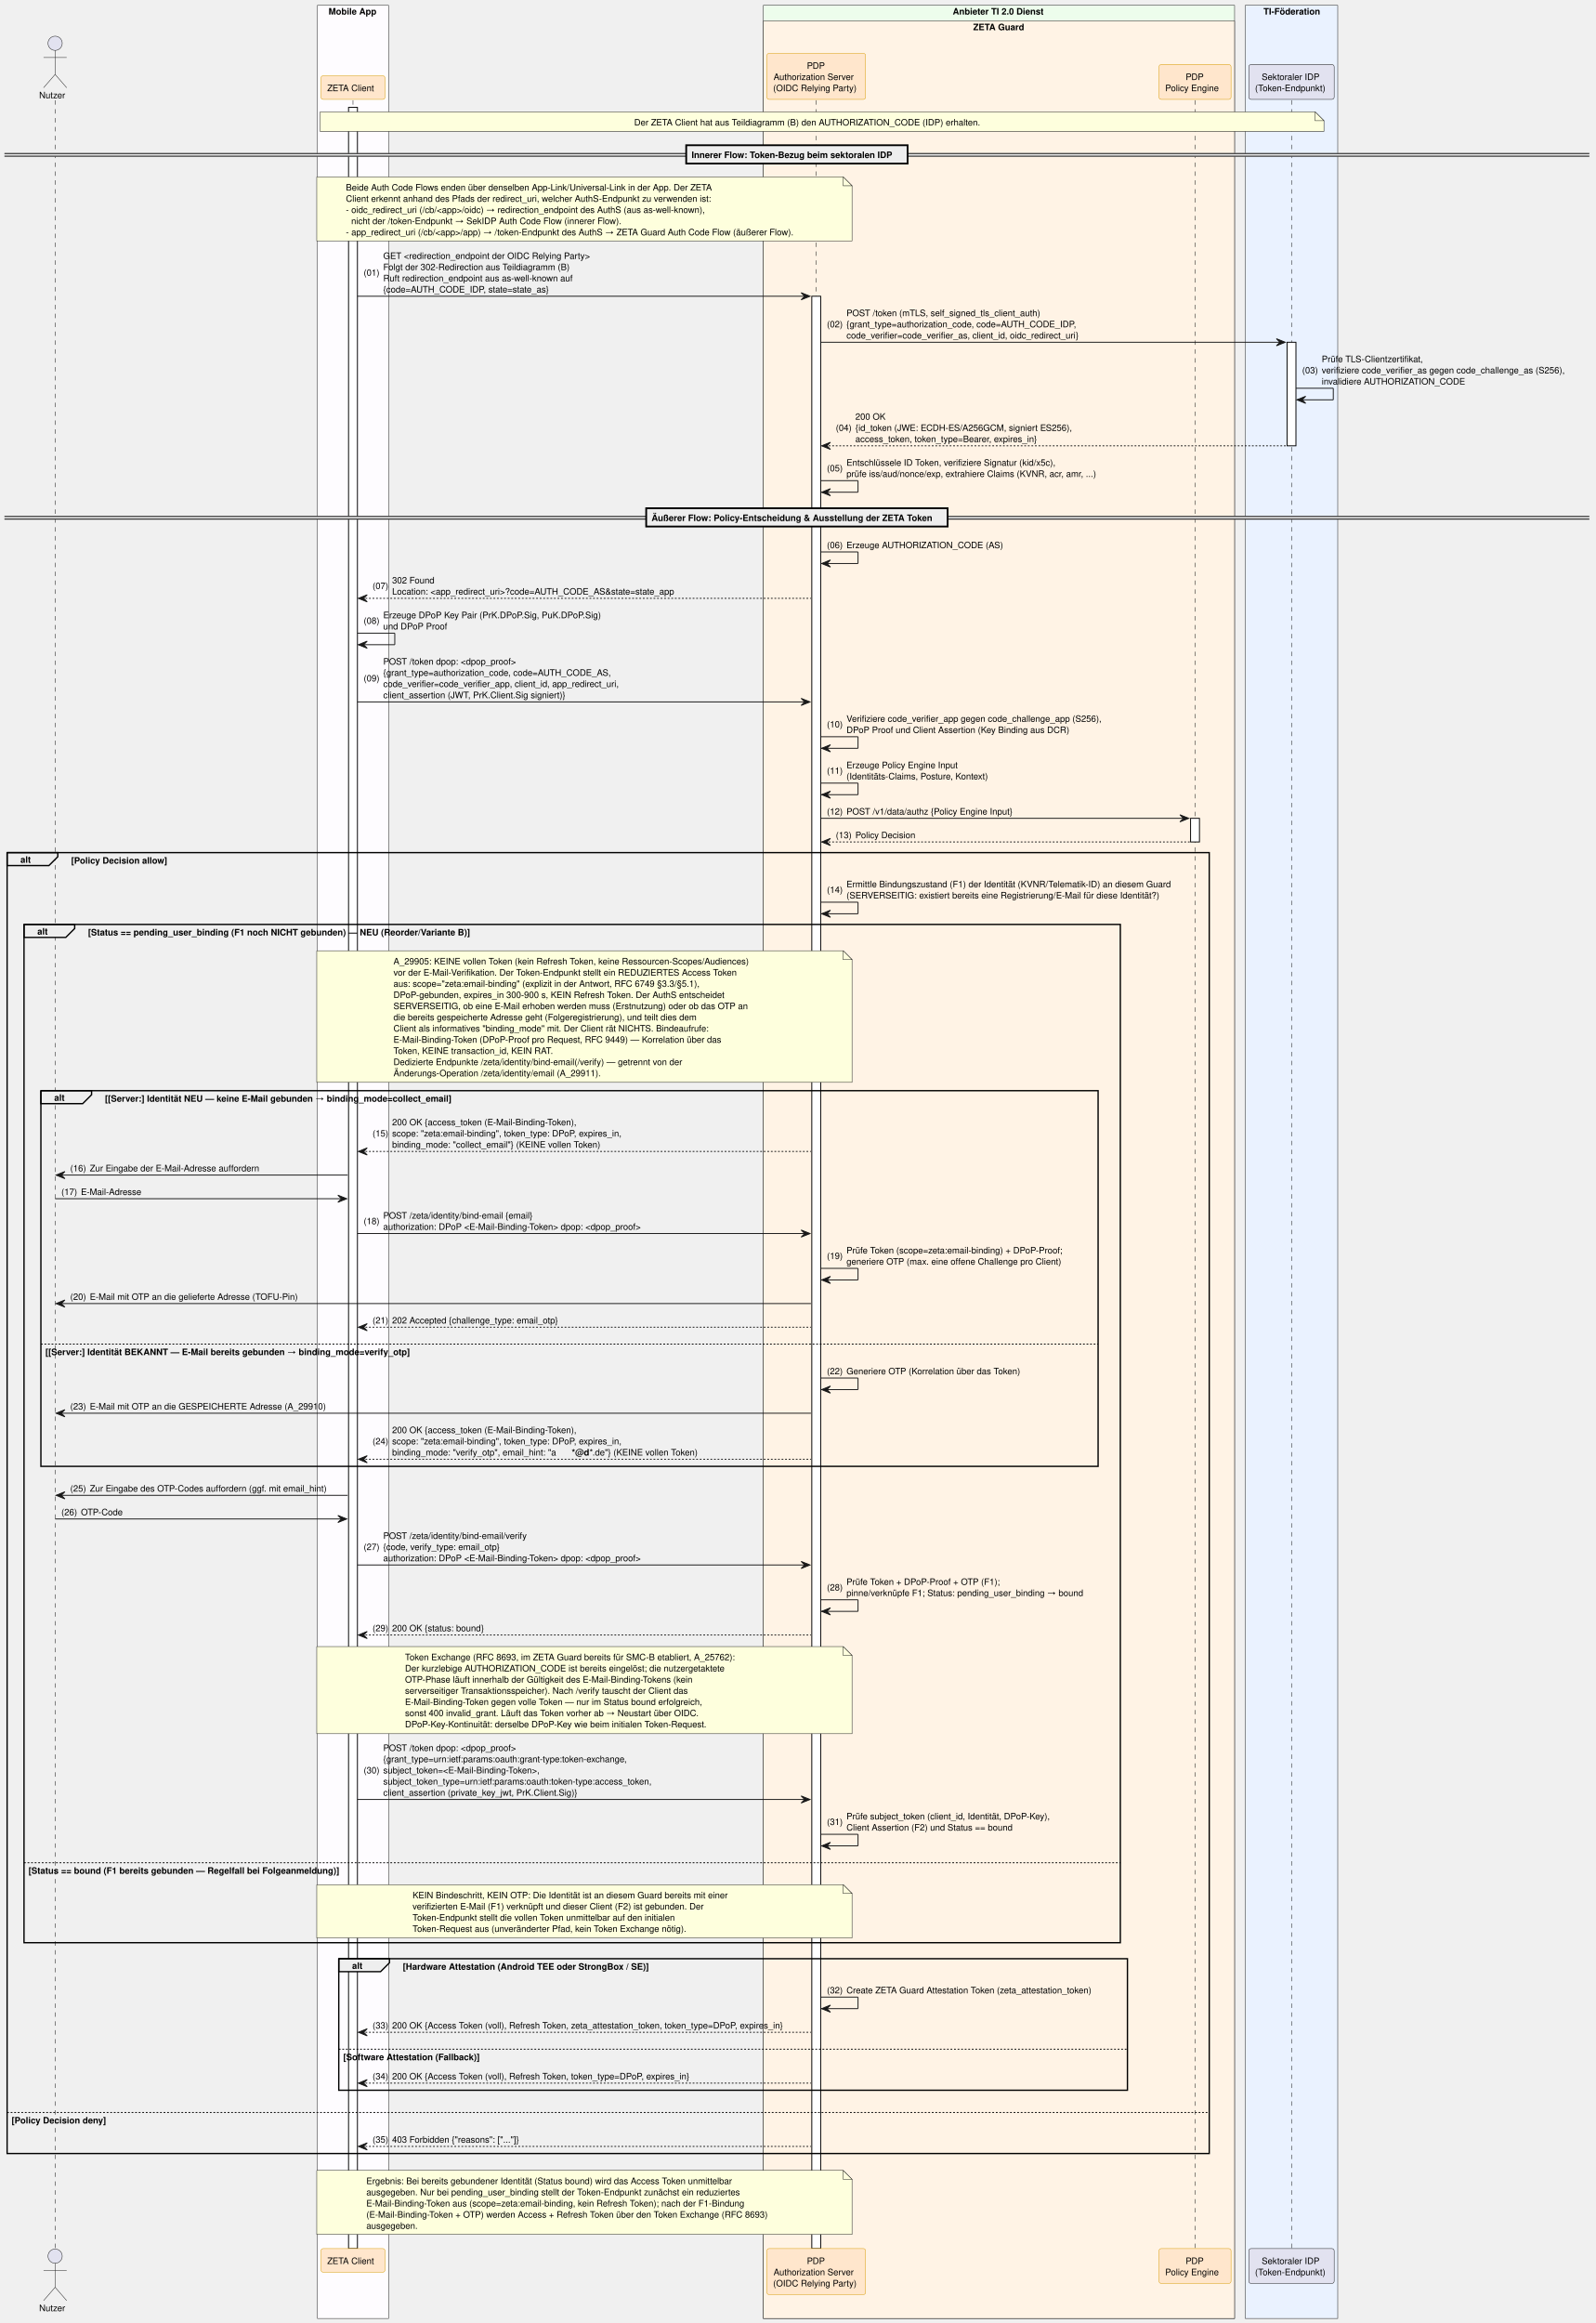
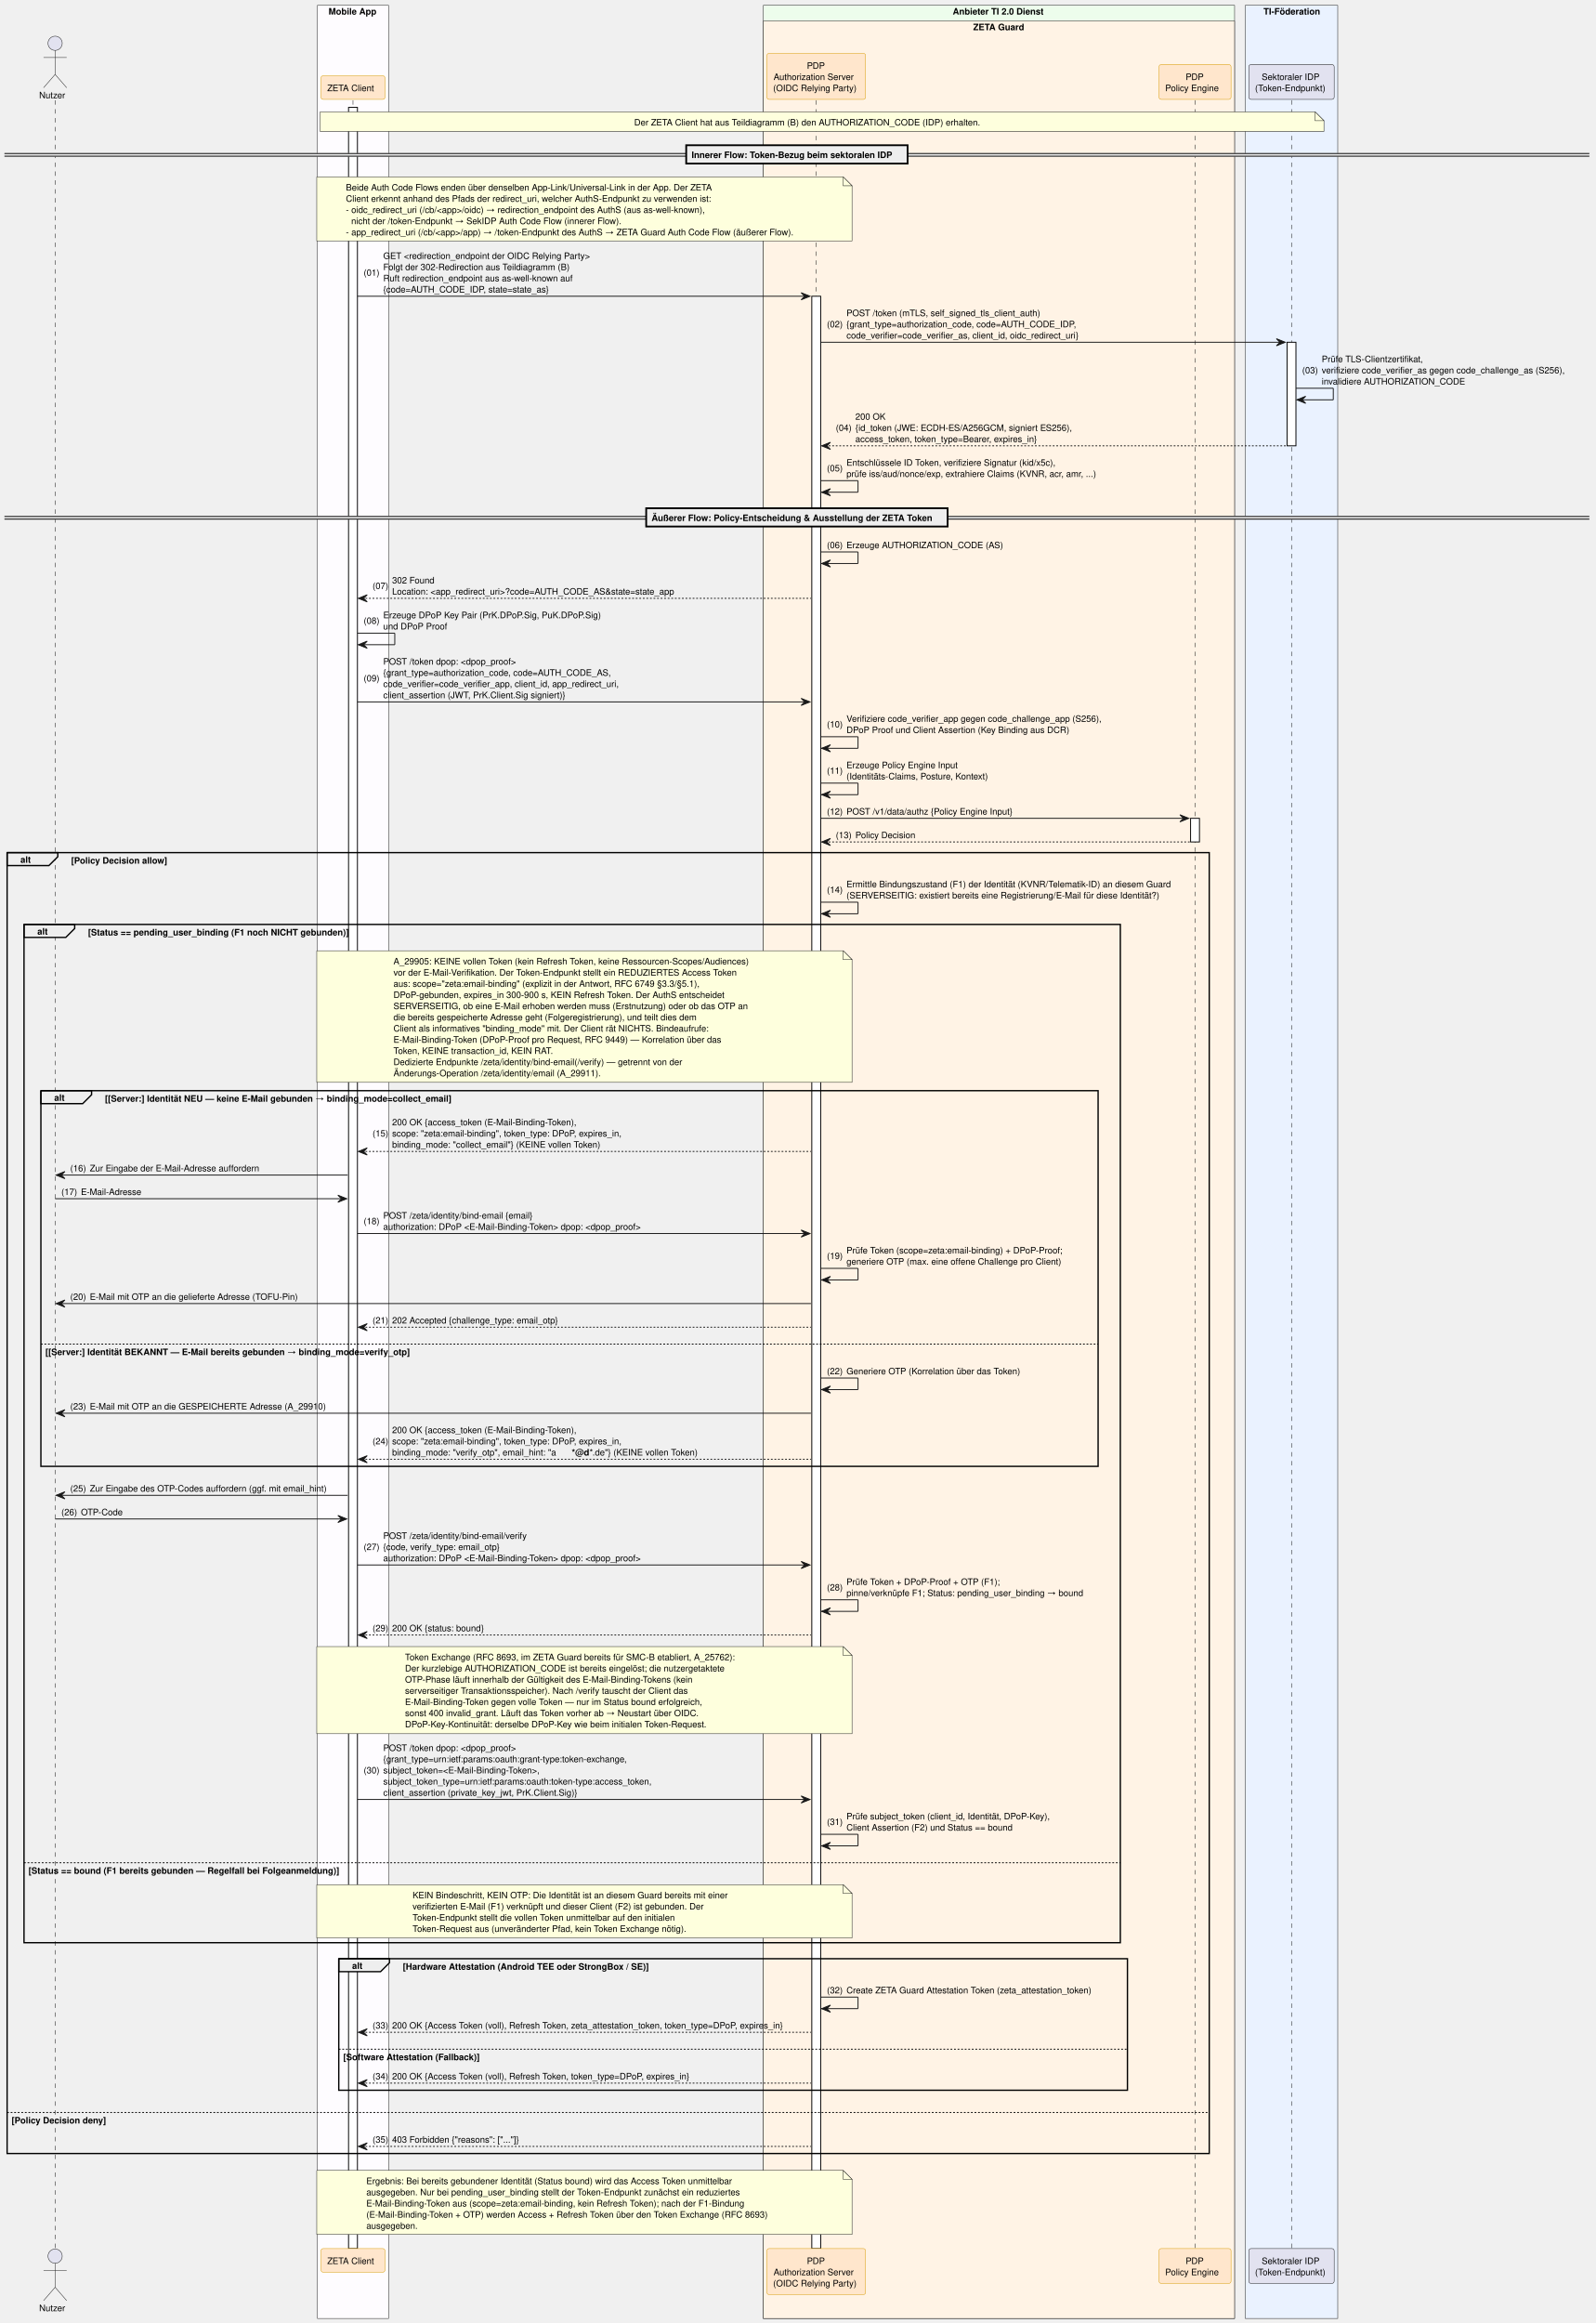
<svg xmlns="http://www.w3.org/2000/svg" contentStyleType="text/css" height="2612px" preserveAspectRatio="none" style="width:1794px;height:2612px;background:#FFFFFF;" version="1.1" viewBox="0 0 1794 2612" width="1794px" zoomAndPan="magnify">
  <defs />
  <g>
    <rect fill="#FEFCFF" height="2600.906" style="stroke:#181818;stroke-width:0.5;" width="80" x="357" y="6" />
    <text fill="#000000" font-family="Helvetica" font-size="10" font-weight="bold" x="369.5" y="16.381">Mobile App</text>
    <rect fill="#EDFDEC" height="2600.906" style="stroke:#181818;stroke-width:0.5;" width="530" x="858.5" y="6" />
    <text fill="#000000" font-family="Helvetica" font-size="10" font-weight="bold" x="1071.5" y="16.381">Anbieter TI 2.0 Dienst</text>
    <rect fill="#FFF3E5" height="2583.328" style="stroke:#181818;stroke-width:0.5;" width="530" x="858.5" y="23.578" />
    <text fill="#000000" font-family="Helvetica" font-size="10" font-weight="bold" x="1094.5" y="33.959">ZETA Guard</text>
    <rect fill="#EAF2FF" height="2600.906" style="stroke:#181818;stroke-width:0.5;" width="104" x="1400.5" y="6" />
    <text fill="#000000" font-family="Helvetica" font-size="10" font-weight="bold" x="1421" y="16.381">TI-Föderation</text>
    <line style="stroke:#000000;stroke-width:0.5;stroke-dasharray:5.0,5.0;" x1="62" x2="62" y1="112.734" y2="2528.328" />
    <line style="stroke:#000000;stroke-width:0.5;stroke-dasharray:5.0,5.0;" x1="397" x2="397" y1="112.734" y2="2528.328" />
    <rect fill="#FFFFFF" height="2407.594" style="stroke:#000000;stroke-width:1.0;" width="10" x="392" y="120.734" />
    <line style="stroke:#000000;stroke-width:0.5;stroke-dasharray:5.0,5.0;" x1="918" x2="918" y1="112.734" y2="2528.328" />
    <rect fill="#FFFFFF" height="2195.234" style="stroke:#000000;stroke-width:1.0;" width="10" x="913" y="333.094" />
    <line style="stroke:#000000;stroke-width:0.5;stroke-dasharray:5.0,5.0;" x1="1344" x2="1344" y1="112.734" y2="2528.328" />
    <rect fill="#FFFFFF" height="26.578" style="stroke:#000000;stroke-width:1.0;" width="10" x="1339" y="920.125" />
    <line style="stroke:#000000;stroke-width:0.5;stroke-dasharray:5.0,5.0;" x1="1452.5" x2="1452.5" y1="112.734" y2="2528.328" />
    <rect fill="#FFFFFF" height="116.469" style="stroke:#000000;stroke-width:1.0;" width="10" x="1447.5" y="384.828" />
    <text fill="#000000" font-family="Helvetica" font-size="10" x="44" y="110.537">Nutzer</text>
    <ellipse cx="62" cy="48.656" fill="#E2E2F0" rx="8" ry="8" style="stroke:#181818;stroke-width:0.5;" />
    <path d="M62,56.656 L62,83.656 M49,64.656 L75,64.656 M62,83.656 L49,98.656 M62,83.656 L75,98.656 " fill="none" style="stroke:#181818;stroke-width:0.5;" />
    <rect fill="#FFE6CC" height="26.578" rx="2.5" ry="2.5" style="stroke:#D79B00;stroke-width:0.5;" width="72" x="361" y="85.156" />
    <text fill="#000000" font-family="Helvetica" font-size="10" x="368" y="102.537">ZETA Client</text>
    <rect fill="#FFE6CC" height="51.734" rx="2.5" ry="2.5" style="stroke:#D79B00;stroke-width:0.5;" width="111" x="862.5" y="60" />
    <text fill="#000000" font-family="Helvetica" font-size="10" x="907.5" y="77.381">PDP</text>
    <text fill="#000000" font-family="Helvetica" font-size="10" x="870" y="89.959">Authorization Server</text>
    <text fill="#000000" font-family="Helvetica" font-size="10" x="869.5" y="102.537">(OIDC Relying Party)</text>
    <rect fill="#FFE6CC" height="39.156" rx="2.5" ry="2.5" style="stroke:#D79B00;stroke-width:0.5;" width="81" x="1303.5" y="72.578" />
    <text fill="#000000" font-family="Helvetica" font-size="10" x="1333.5" y="89.959">PDP</text>
    <text fill="#000000" font-family="Helvetica" font-size="10" x="1310.5" y="102.537">Policy Engine</text>
    <rect fill="#E2E2F0" height="39.156" rx="2.5" ry="2.5" style="stroke:#181818;stroke-width:0.5;" width="96" x="1404.5" y="72.578" />
    <text fill="#000000" font-family="Helvetica" font-size="10" x="1419" y="89.959">Sektoraler IDP</text>
    <text fill="#000000" font-family="Helvetica" font-size="10" x="1411.5" y="102.537">(Token-Endpunkt)</text>
    <text fill="#000000" font-family="Helvetica" font-size="10" x="44" y="2598.709">Nutzer</text>
    <ellipse cx="62" cy="2536.828" fill="#E2E2F0" rx="8" ry="8" style="stroke:#181818;stroke-width:0.5;" />
    <path d="M62,2544.828 L62,2571.828 M49,2552.828 L75,2552.828 M62,2571.828 L49,2586.828 M62,2571.828 L75,2586.828 " fill="none" style="stroke:#181818;stroke-width:0.5;" />
    <rect fill="#FFE6CC" height="26.578" rx="2.5" ry="2.5" style="stroke:#D79B00;stroke-width:0.5;" width="72" x="361" y="2528.328" />
    <text fill="#000000" font-family="Helvetica" font-size="10" x="368" y="2545.709">ZETA Client</text>
    <rect fill="#FFE6CC" height="51.734" rx="2.5" ry="2.5" style="stroke:#D79B00;stroke-width:0.5;" width="111" x="862.5" y="2528.328" />
    <text fill="#000000" font-family="Helvetica" font-size="10" x="907.5" y="2545.709">PDP</text>
    <text fill="#000000" font-family="Helvetica" font-size="10" x="870" y="2558.287">Authorization Server</text>
    <text fill="#000000" font-family="Helvetica" font-size="10" x="869.5" y="2570.865">(OIDC Relying Party)</text>
    <rect fill="#FFE6CC" height="39.156" rx="2.5" ry="2.5" style="stroke:#D79B00;stroke-width:0.5;" width="81" x="1303.5" y="2528.328" />
    <text fill="#000000" font-family="Helvetica" font-size="10" x="1333.5" y="2545.709">PDP</text>
    <text fill="#000000" font-family="Helvetica" font-size="10" x="1310.5" y="2558.287">Policy Engine</text>
    <rect fill="#E2E2F0" height="39.156" rx="2.5" ry="2.5" style="stroke:#181818;stroke-width:0.5;" width="96" x="1404.5" y="2528.328" />
    <text fill="#000000" font-family="Helvetica" font-size="10" x="1419" y="2545.709">Sektoraler IDP</text>
    <text fill="#000000" font-family="Helvetica" font-size="10" x="1411.5" y="2558.287">(Token-Endpunkt)</text>
    <path d="M360,125.734 L360,147.734 L1489,147.734 L1489,135.734 L1479,125.734 L360,125.734 " fill="#FEFFDD" style="stroke:#181818;stroke-width:0.5;" />
    <path d="M1479,125.734 L1479,135.734 L1489,135.734 L1479,125.734 " fill="#FEFFDD" style="stroke:#181818;stroke-width:0.5;" />
    <text fill="#000000" font-family="Helvetica" font-size="10" x="713.25" y="141.115">Der ZETA Client hat aus Teildiagramm (B) den AUTHORIZATION_CODE (IDP) erhalten.</text>
    <rect fill="#EEEEEE" height="3" style="stroke:#EEEEEE;stroke-width:1.0;" width="1782.5" x="5" y="172.602" />
    <line style="stroke:#000000;stroke-width:1.0;" x1="5" x2="1787.5" y1="172.602" y2="172.602" />
    <line style="stroke:#000000;stroke-width:1.0;" x1="5" x2="1787.5" y1="175.602" y2="175.602" />
    <rect fill="#EEEEEE" height="20.578" style="stroke:#000000;stroke-width:2.0;" width="249" x="771.75" y="163.312" />
    <text fill="#000000" font-family="Helvetica" font-size="10" font-weight="bold" x="777.75" y="177.693">Innerer Flow: Token-Bezug beim sektoralen IDP</text>
    <path d="M356.25,198.891 L356.25,270.891 L958.25,270.891 L958.25,208.891 L948.25,198.891 L356.25,198.891 " fill="#FEFFDD" style="stroke:#181818;stroke-width:0.5;" />
    <path d="M948.25,198.891 L948.25,208.891 L958.25,208.891 L948.25,198.891 " fill="#FEFFDD" style="stroke:#181818;stroke-width:0.5;" />
    <text fill="#000000" font-family="Helvetica" font-size="10" x="389" y="214.272">Beide Auth Code Flows enden über denselben App-Link/Universal-Link in der App. Der ZETA</text>
    <text fill="#000000" font-family="Helvetica" font-size="10" x="389" y="226.85">Client erkennt anhand des Pfads der redirect_uri, welcher AuthS-Endpunkt zu verwenden ist:</text>
    <text fill="#000000" font-family="Helvetica" font-size="10" x="389" y="239.428">- oidc_redirect_uri (/cb/&lt;app&gt;/oidc) → redirection_endpoint des AuthS (aus as-well-known),</text>
    <text fill="#000000" font-family="Helvetica" font-size="10" x="395" y="252.006">nicht der /token-Endpunkt → SekIDP Auth Code Flow (innerer Flow).</text>
    <text fill="#000000" font-family="Helvetica" font-size="10" x="389" y="264.584">- app_redirect_uri (/cb/&lt;app&gt;/app) → /token-Endpunkt des AuthS → ZETA Guard Auth Code Flow (äußerer Flow).</text>
    <polygon fill="#181818" points="901,329.094,911,333.094,901,337.094,905,333.094" style="stroke:#181818;stroke-width:1.0;" />
    <line style="stroke:#181818;stroke-width:1.0;" x1="402" x2="907" y1="333.094" y2="333.094" />
    <text fill="#000000" font-family="Helvetica" font-size="10" x="409" y="310.029">(01)</text>
    <text fill="#000000" font-family="Helvetica" font-size="10" x="431" y="291.162">GET &lt;redirection_endpoint der OIDC Relying Party&gt;</text>
    <text fill="#000000" font-family="Helvetica" font-size="10" x="431" y="303.74">Folgt der 302-Redirection aus Teildiagramm (B)</text>
    <text fill="#000000" font-family="Helvetica" font-size="10" x="431" y="316.318">Ruft redirection_endpoint aus as-well-known auf</text>
    <text fill="#000000" font-family="Helvetica" font-size="10" x="431" y="328.897">{code=AUTH_CODE_IDP, state=state_as}</text>
    <polygon fill="#181818" points="1435.5,380.828,1445.5,384.828,1435.5,388.828,1439.5,384.828" style="stroke:#181818;stroke-width:1.0;" />
    <line style="stroke:#181818;stroke-width:1.0;" x1="923" x2="1441.5" y1="384.828" y2="384.828" />
    <text fill="#000000" font-family="Helvetica" font-size="10" x="930" y="368.053">(02)</text>
    <text fill="#000000" font-family="Helvetica" font-size="10" x="952" y="355.475">POST /token (mTLS, self_signed_tls_client_auth)</text>
    <text fill="#000000" font-family="Helvetica" font-size="10" x="952" y="368.053">{grant_type=authorization_code, code=AUTH_CODE_IDP,</text>
    <text fill="#000000" font-family="Helvetica" font-size="10" x="952" y="380.631">code_verifier=code_verifier_as, client_id, oidc_redirect_uri}</text>
    <line style="stroke:#181818;stroke-width:1.0;" x1="1457.5" x2="1499.5" y1="436.562" y2="436.562" />
    <line style="stroke:#181818;stroke-width:1.0;" x1="1499.5" x2="1499.5" y1="436.562" y2="449.562" />
    <line style="stroke:#181818;stroke-width:1.0;" x1="1458.5" x2="1499.5" y1="449.562" y2="449.562" />
    <polygon fill="#181818" points="1468.5,445.562,1458.5,449.562,1468.5,453.562,1464.5,449.562" style="stroke:#181818;stroke-width:1.0;" />
    <text fill="#000000" font-family="Helvetica" font-size="10" x="1464.5" y="419.787">(03)</text>
    <text fill="#000000" font-family="Helvetica" font-size="10" x="1486.5" y="407.209">Prüfe TLS-Clientzertifikat,</text>
    <text fill="#000000" font-family="Helvetica" font-size="10" x="1486.5" y="419.787">verifiziere code_verifier_as gegen code_challenge_as (S256),</text>
    <text fill="#000000" font-family="Helvetica" font-size="10" x="1486.5" y="432.365">invalidiere AUTHORIZATION_CODE</text>
    <polygon fill="#181818" points="934,497.297,924,501.297,934,505.297,930,501.297" style="stroke:#181818;stroke-width:1.0;" />
    <line style="stroke:#181818;stroke-width:1.0;stroke-dasharray:2.0,2.0;" x1="928" x2="1446.5" y1="501.297" y2="501.297" />
    <text fill="#000000" font-family="Helvetica" font-size="10" x="940" y="484.522">(04)</text>
    <text fill="#000000" font-family="Helvetica" font-size="10" x="962" y="471.943">200 OK</text>
    <text fill="#000000" font-family="Helvetica" font-size="10" x="962" y="484.522">{id_token (JWE: ECDH-ES/A256GCM, signiert ES256),</text>
    <text fill="#000000" font-family="Helvetica" font-size="10" x="962" y="497.1">access_token, token_type=Bearer, expires_in}</text>
    <line style="stroke:#181818;stroke-width:1.0;" x1="923" x2="965" y1="540.453" y2="540.453" />
    <line style="stroke:#181818;stroke-width:1.0;" x1="965" x2="965" y1="540.453" y2="553.453" />
    <line style="stroke:#181818;stroke-width:1.0;" x1="924" x2="965" y1="553.453" y2="553.453" />
    <polygon fill="#181818" points="934,549.453,924,553.453,934,557.453,930,553.453" style="stroke:#181818;stroke-width:1.0;" />
    <text fill="#000000" font-family="Helvetica" font-size="10" x="930" y="529.967">(05)</text>
    <text fill="#000000" font-family="Helvetica" font-size="10" x="952" y="523.678">Entschlüssele ID Token, verifiziere Signatur (kid/x5c),</text>
    <text fill="#000000" font-family="Helvetica" font-size="10" x="952" y="536.256">prüfe iss/aud/nonce/exp, extrahiere Claims (KVNR, acr, amr, ...)</text>
    <rect fill="#EEEEEE" height="3" style="stroke:#EEEEEE;stroke-width:1.0;" width="1782.5" x="5" y="580.742" />
    <line style="stroke:#000000;stroke-width:1.0;" x1="5" x2="1787.5" y1="580.742" y2="580.742" />
    <line style="stroke:#000000;stroke-width:1.0;" x1="5" x2="1787.5" y1="583.742" y2="583.742" />
    <rect fill="#EEEEEE" height="20.578" style="stroke:#000000;stroke-width:2.0;" width="339" x="726.75" y="571.453" />
    <text fill="#000000" font-family="Helvetica" font-size="10" font-weight="bold" x="732.75" y="585.834">Äußerer Flow: Policy-Entscheidung &amp; Ausstellung der ZETA Token</text>
    <line style="stroke:#181818;stroke-width:1.0;" x1="923" x2="965" y1="620.609" y2="620.609" />
    <line style="stroke:#181818;stroke-width:1.0;" x1="965" x2="965" y1="620.609" y2="633.609" />
    <line style="stroke:#181818;stroke-width:1.0;" x1="924" x2="965" y1="633.609" y2="633.609" />
    <polygon fill="#181818" points="934,629.609,924,633.609,934,637.609,930,633.609" style="stroke:#181818;stroke-width:1.0;" />
    <text fill="#000000" font-family="Helvetica" font-size="10" x="930" y="616.412">(06)</text>
    <text fill="#000000" font-family="Helvetica" font-size="10" x="952" y="616.412">Erzeuge AUTHORIZATION_CODE (AS)</text>
    <polygon fill="#181818" points="413,668.766,403,672.766,413,676.766,409,672.766" style="stroke:#181818;stroke-width:1.0;" />
    <line style="stroke:#181818;stroke-width:1.0;stroke-dasharray:2.0,2.0;" x1="407" x2="912" y1="672.766" y2="672.766" />
    <text fill="#000000" font-family="Helvetica" font-size="10" x="419" y="662.279">(07)</text>
    <text fill="#000000" font-family="Helvetica" font-size="10" x="441" y="655.99">302 Found</text>
    <text fill="#000000" font-family="Helvetica" font-size="10" x="441" y="668.568">Location: &lt;app_redirect_uri&gt;?code=AUTH_CODE_AS&amp;state=state_app</text>
    <line style="stroke:#181818;stroke-width:1.0;" x1="402" x2="444" y1="711.922" y2="711.922" />
    <line style="stroke:#181818;stroke-width:1.0;" x1="444" x2="444" y1="711.922" y2="724.922" />
    <line style="stroke:#181818;stroke-width:1.0;" x1="403" x2="444" y1="724.922" y2="724.922" />
    <polygon fill="#181818" points="413,720.922,403,724.922,413,728.922,409,724.922" style="stroke:#181818;stroke-width:1.0;" />
    <text fill="#000000" font-family="Helvetica" font-size="10" x="409" y="701.436">(08)</text>
    <text fill="#000000" font-family="Helvetica" font-size="10" x="431" y="695.146">Erzeuge DPoP Key Pair (PrK.DPoP.Sig, PuK.DPoP.Sig)</text>
    <text fill="#000000" font-family="Helvetica" font-size="10" x="431" y="707.725">und DPoP Proof</text>
    <polygon fill="#181818" points="901,785.234,911,789.234,901,793.234,905,789.234" style="stroke:#181818;stroke-width:1.0;" />
    <line style="stroke:#181818;stroke-width:1.0;" x1="402" x2="907" y1="789.234" y2="789.234" />
    <text fill="#000000" font-family="Helvetica" font-size="10" x="409" y="766.17">(09)</text>
    <text fill="#000000" font-family="Helvetica" font-size="10" x="431" y="747.303">POST /token  dpop: &lt;dpop_proof&gt;</text>
    <text fill="#000000" font-family="Helvetica" font-size="10" x="431" y="759.881">{grant_type=authorization_code, code=AUTH_CODE_AS,</text>
    <text fill="#000000" font-family="Helvetica" font-size="10" x="431" y="772.459">code_verifier=code_verifier_app, client_id, app_redirect_uri,</text>
    <text fill="#000000" font-family="Helvetica" font-size="10" x="431" y="785.037">client_assertion (JWT, PrK.Client.Sig signiert)}</text>
    <line style="stroke:#181818;stroke-width:1.0;" x1="923" x2="965" y1="828.391" y2="828.391" />
    <line style="stroke:#181818;stroke-width:1.0;" x1="965" x2="965" y1="828.391" y2="841.391" />
    <line style="stroke:#181818;stroke-width:1.0;" x1="924" x2="965" y1="841.391" y2="841.391" />
    <polygon fill="#181818" points="934,837.391,924,841.391,934,845.391,930,841.391" style="stroke:#181818;stroke-width:1.0;" />
    <text fill="#000000" font-family="Helvetica" font-size="10" x="930" y="817.904">(10)</text>
    <text fill="#000000" font-family="Helvetica" font-size="10" x="952" y="811.615">Verifiziere code_verifier_app gegen code_challenge_app (S256),</text>
    <text fill="#000000" font-family="Helvetica" font-size="10" x="952" y="824.193">DPoP Proof und Client Assertion (Key Binding aus DCR)</text>
    <line style="stroke:#181818;stroke-width:1.0;" x1="923" x2="965" y1="880.547" y2="880.547" />
    <line style="stroke:#181818;stroke-width:1.0;" x1="965" x2="965" y1="880.547" y2="893.547" />
    <line style="stroke:#181818;stroke-width:1.0;" x1="924" x2="965" y1="893.547" y2="893.547" />
    <polygon fill="#181818" points="934,889.547,924,893.547,934,897.547,930,893.547" style="stroke:#181818;stroke-width:1.0;" />
    <text fill="#000000" font-family="Helvetica" font-size="10" x="930" y="870.061">(11)</text>
    <text fill="#000000" font-family="Helvetica" font-size="10" x="952" y="863.771">Erzeuge Policy Engine Input</text>
    <text fill="#000000" font-family="Helvetica" font-size="10" x="952" y="876.35">(Identitäts-Claims, Posture, Kontext)</text>
    <polygon fill="#181818" points="1327,916.125,1337,920.125,1327,924.125,1331,920.125" style="stroke:#181818;stroke-width:1.0;" />
    <line style="stroke:#181818;stroke-width:1.0;" x1="923" x2="1333" y1="920.125" y2="920.125" />
    <text fill="#000000" font-family="Helvetica" font-size="10" x="930" y="915.928">(12)</text>
    <text fill="#000000" font-family="Helvetica" font-size="10" x="952" y="915.928">POST /v1/data/authz {Policy Engine Input}</text>
    <polygon fill="#181818" points="934,942.703,924,946.703,934,950.703,930,946.703" style="stroke:#181818;stroke-width:1.0;" />
    <line style="stroke:#181818;stroke-width:1.0;stroke-dasharray:2.0,2.0;" x1="928" x2="1338" y1="946.703" y2="946.703" />
    <text fill="#000000" font-family="Helvetica" font-size="10" x="940" y="942.506">(13)</text>
    <text fill="#000000" font-family="Helvetica" font-size="10" x="962" y="942.506">Policy Decision</text>
    <path d="M8,958.703 L65,958.703 L65,963.281 L55,973.281 L8,973.281 L8,958.703 " fill="#EEEEEE" style="stroke:#000000;stroke-width:1.5;" />
    <rect fill="none" height="1462.734" style="stroke:#000000;stroke-width:1.5;" width="1352" x="8" y="958.703" />
    <text fill="#000000" font-family="Helvetica" font-size="10" font-weight="bold" x="23" y="970.084">alt</text>
    <text fill="#000000" font-family="Helvetica" font-size="10" font-weight="bold" x="80" y="971.084">[Policy Decision allow]</text>
    <line style="stroke:#000000;stroke-width:1.0;stroke-dasharray:2.0,2.0;" x1="8" x2="1360" y1="2375.281" y2="2375.281" />
    <text fill="#000000" font-family="Helvetica" font-size="10" font-weight="bold" x="13" y="2387.662">[Policy Decision deny]</text>
    <line style="stroke:#181818;stroke-width:1.0;" x1="923" x2="965" y1="1014.438" y2="1014.438" />
    <line style="stroke:#181818;stroke-width:1.0;" x1="965" x2="965" y1="1014.438" y2="1027.438" />
    <line style="stroke:#181818;stroke-width:1.0;" x1="924" x2="965" y1="1027.438" y2="1027.438" />
    <polygon fill="#181818" points="934,1023.438,924,1027.438,934,1031.438,930,1027.438" style="stroke:#181818;stroke-width:1.0;" />
    <text fill="#000000" font-family="Helvetica" font-size="10" x="930" y="1003.951">(14)</text>
    <text fill="#000000" font-family="Helvetica" font-size="10" x="952" y="997.662">Ermittle Bindungszustand (F1) der Identität (KVNR/Telematik-ID) an diesem Guard</text>
    <text fill="#000000" font-family="Helvetica" font-size="10" x="952" y="1010.24">(SERVERSEITIG: existiert bereits eine Registrierung/E-Mail für diese Identität?)</text>
    <path d="M27,1039.438 L84,1039.438 L84,1044.016 L74,1054.016 L27,1054.016 L27,1039.438 " fill="#EEEEEE" style="stroke:#000000;stroke-width:1.5;" />
    <rect fill="none" height="1144.953" style="stroke:#000000;stroke-width:1.5;" width="1233" x="27" y="1039.438" />
    <text fill="#000000" font-family="Helvetica" font-size="10" font-weight="bold" x="42" y="1050.818">alt</text>
-     <text fill="#000000" font-family="Helvetica" font-size="10" font-weight="bold" x="99" y="1051.818">[Status == pending_user_binding  (F1 noch NICHT gebunden)  — NEU (Reorder/Variante B)]</text>
+     <text fill="#000000" font-family="Helvetica" font-size="10" font-weight="bold" x="99" y="1051.818">[Status == pending_user_binding  (F1 noch NICHT gebunden)]</text>
    <line style="stroke:#000000;stroke-width:1.0;stroke-dasharray:2.0,2.0;" x1="27" x2="1260" y1="2094.5" y2="2094.5" />
    <text fill="#000000" font-family="Helvetica" font-size="10" font-weight="bold" x="32" y="2106.881">[Status == bound  (F1 bereits gebunden — Regelfall bei Folgeanmeldung)]</text>
    <path d="M356.25,1069.016 L356.25,1217.016 L958.25,1217.016 L958.25,1079.016 L948.25,1069.016 L356.25,1069.016 " fill="#FEFFDD" style="stroke:#181818;stroke-width:0.5;" />
    <path d="M948.25,1069.016 L948.25,1079.016 L958.25,1079.016 L948.25,1069.016 " fill="#FEFFDD" style="stroke:#181818;stroke-width:0.5;" />
    <text fill="#000000" font-family="Helvetica" font-size="10" x="442.5" y="1084.397">A_29905: KEINE vollen Token (kein Refresh Token, keine Ressourcen-Scopes/Audiences)</text>
    <text fill="#000000" font-family="Helvetica" font-size="10" x="442.5" y="1096.975">vor der E-Mail-Verifikation. Der Token-Endpunkt stellt ein REDUZIERTES Access Token</text>
    <text fill="#000000" font-family="Helvetica" font-size="10" x="442.5" y="1109.553">aus: scope="zeta:email-binding" (explizit in der Antwort, RFC 6749 §3.3/§5.1),</text>
    <text fill="#000000" font-family="Helvetica" font-size="10" x="442.5" y="1122.131">DPoP-gebunden, expires_in 300-900 s, KEIN Refresh Token. Der AuthS entscheidet</text>
    <text fill="#000000" font-family="Helvetica" font-size="10" x="442.5" y="1134.709">SERVERSEITIG, ob eine E-Mail erhoben werden muss (Erstnutzung) oder ob das OTP an</text>
    <text fill="#000000" font-family="Helvetica" font-size="10" x="442.5" y="1147.287">die bereits gespeicherte Adresse geht (Folgeregistrierung), und teilt dies dem</text>
    <text fill="#000000" font-family="Helvetica" font-size="10" x="442.5" y="1159.865">Client als informatives "binding_mode" mit. Der Client rät NICHTS. Bindeaufrufe:</text>
    <text fill="#000000" font-family="Helvetica" font-size="10" x="442.5" y="1172.443">E-Mail-Binding-Token (DPoP-Proof pro Request, RFC 9449) — Korrelation über das</text>
    <text fill="#000000" font-family="Helvetica" font-size="10" x="442.5" y="1185.022">Token, KEINE transaction_id, KEIN RAT.</text>
    <text fill="#000000" font-family="Helvetica" font-size="10" x="442.5" y="1197.6">Dedizierte Endpunkte /zeta/identity/bind-email(/verify) — getrennt von der</text>
    <text fill="#000000" font-family="Helvetica" font-size="10" x="442.5" y="1210.178">Änderungs-Operation /zeta/identity/email (A_29911).</text>
    <path d="M46,1226.375 L103,1226.375 L103,1230.953 L93,1240.953 L46,1240.953 L46,1226.375 " fill="#EEEEEE" style="stroke:#000000;stroke-width:1.5;" />
    <rect fill="none" height="422.406" style="stroke:#000000;stroke-width:1.5;" width="1189" x="46" y="1226.375" />
    <text fill="#000000" font-family="Helvetica" font-size="10" font-weight="bold" x="61" y="1237.756">alt</text>
    <text fill="#000000" font-family="Helvetica" font-size="10" font-weight="bold" x="118" y="1238.756">[[Server:] Identität NEU — keine E-Mail gebunden  → binding_mode=collect_email]</text>
    <line style="stroke:#000000;stroke-width:1.0;stroke-dasharray:2.0,2.0;" x1="46" x2="1235" y1="1511.312" y2="1511.312" />
    <text fill="#000000" font-family="Helvetica" font-size="10" font-weight="bold" x="51" y="1523.693">[[Server:] Identität BEKANNT — E-Mail bereits gebunden  → binding_mode=verify_otp]</text>
    <polygon fill="#181818" points="413,1290.688,403,1294.688,413,1298.688,409,1294.688" style="stroke:#181818;stroke-width:1.0;" />
    <line style="stroke:#181818;stroke-width:1.0;stroke-dasharray:2.0,2.0;" x1="407" x2="912" y1="1294.688" y2="1294.688" />
    <text fill="#000000" font-family="Helvetica" font-size="10" x="419" y="1277.912">(15)</text>
    <text fill="#000000" font-family="Helvetica" font-size="10" x="441" y="1265.334">200 OK {access_token (E-Mail-Binding-Token),</text>
    <text fill="#000000" font-family="Helvetica" font-size="10" x="441" y="1277.912">scope: "zeta:email-binding", token_type: DPoP, expires_in,</text>
    <text fill="#000000" font-family="Helvetica" font-size="10" x="441" y="1290.49">binding_mode: "collect_email"}   (KEINE vollen Token)</text>
    <polygon fill="#181818" points="73,1317.266,63,1321.266,73,1325.266,69,1321.266" style="stroke:#181818;stroke-width:1.0;" />
    <line style="stroke:#181818;stroke-width:1.0;" x1="67" x2="391" y1="1321.266" y2="1321.266" />
    <text fill="#000000" font-family="Helvetica" font-size="10" x="79" y="1317.068">(16)</text>
    <text fill="#000000" font-family="Helvetica" font-size="10" x="101" y="1317.068">Zur Eingabe der E-Mail-Adresse auffordern</text>
    <polygon fill="#181818" points="380,1343.844,390,1347.844,380,1351.844,384,1347.844" style="stroke:#181818;stroke-width:1.0;" />
    <line style="stroke:#181818;stroke-width:1.0;" x1="62" x2="386" y1="1347.844" y2="1347.844" />
    <text fill="#000000" font-family="Helvetica" font-size="10" x="69" y="1343.647">(17)</text>
    <text fill="#000000" font-family="Helvetica" font-size="10" x="91" y="1343.647">E-Mail-Adresse</text>
    <polygon fill="#181818" points="901,1383,911,1387,901,1391,905,1387" style="stroke:#181818;stroke-width:1.0;" />
    <line style="stroke:#181818;stroke-width:1.0;" x1="402" x2="907" y1="1387" y2="1387" />
    <text fill="#000000" font-family="Helvetica" font-size="10" x="409" y="1376.514">(18)</text>
    <text fill="#000000" font-family="Helvetica" font-size="10" x="431" y="1370.225">POST /zeta/identity/bind-email {email}</text>
    <text fill="#000000" font-family="Helvetica" font-size="10" x="431" y="1382.803">authorization: DPoP &lt;E-Mail-Binding-Token&gt;  dpop: &lt;dpop_proof&gt;</text>
    <line style="stroke:#181818;stroke-width:1.0;" x1="923" x2="965" y1="1426.156" y2="1426.156" />
    <line style="stroke:#181818;stroke-width:1.0;" x1="965" x2="965" y1="1426.156" y2="1439.156" />
    <line style="stroke:#181818;stroke-width:1.0;" x1="924" x2="965" y1="1439.156" y2="1439.156" />
    <polygon fill="#181818" points="934,1435.156,924,1439.156,934,1443.156,930,1439.156" style="stroke:#181818;stroke-width:1.0;" />
    <text fill="#000000" font-family="Helvetica" font-size="10" x="930" y="1415.67">(19)</text>
    <text fill="#000000" font-family="Helvetica" font-size="10" x="952" y="1409.381">Prüfe Token (scope=zeta:email-binding) + DPoP-Proof;</text>
    <text fill="#000000" font-family="Helvetica" font-size="10" x="952" y="1421.959">generiere OTP (max. eine offene Challenge pro Client)</text>
    <polygon fill="#181818" points="73,1461.734,63,1465.734,73,1469.734,69,1465.734" style="stroke:#181818;stroke-width:1.0;" />
    <line style="stroke:#181818;stroke-width:1.0;" x1="67" x2="912" y1="1465.734" y2="1465.734" />
    <text fill="#000000" font-family="Helvetica" font-size="10" x="79" y="1461.537">(20)</text>
    <text fill="#000000" font-family="Helvetica" font-size="10" x="101" y="1461.537">E-Mail mit OTP an die gelieferte Adresse (TOFU-Pin)</text>
    <polygon fill="#181818" points="413,1488.312,403,1492.312,413,1496.312,409,1492.312" style="stroke:#181818;stroke-width:1.0;" />
    <line style="stroke:#181818;stroke-width:1.0;stroke-dasharray:2.0,2.0;" x1="407" x2="912" y1="1492.312" y2="1492.312" />
    <text fill="#000000" font-family="Helvetica" font-size="10" x="419" y="1488.115">(21)</text>
    <text fill="#000000" font-family="Helvetica" font-size="10" x="441" y="1488.115">202 Accepted {challenge_type: email_otp}</text>
    <line style="stroke:#181818;stroke-width:1.0;" x1="923" x2="965" y1="1549.469" y2="1549.469" />
    <line style="stroke:#181818;stroke-width:1.0;" x1="965" x2="965" y1="1549.469" y2="1562.469" />
    <line style="stroke:#181818;stroke-width:1.0;" x1="924" x2="965" y1="1562.469" y2="1562.469" />
    <polygon fill="#181818" points="934,1558.469,924,1562.469,934,1566.469,930,1562.469" style="stroke:#181818;stroke-width:1.0;" />
    <text fill="#000000" font-family="Helvetica" font-size="10" x="930" y="1545.272">(22)</text>
    <text fill="#000000" font-family="Helvetica" font-size="10" x="952" y="1545.272">Generiere OTP (Korrelation über das Token)</text>
    <polygon fill="#181818" points="73,1585.047,63,1589.047,73,1593.047,69,1589.047" style="stroke:#181818;stroke-width:1.0;" />
    <line style="stroke:#181818;stroke-width:1.0;" x1="67" x2="912" y1="1589.047" y2="1589.047" />
    <text fill="#000000" font-family="Helvetica" font-size="10" x="79" y="1584.85">(23)</text>
    <text fill="#000000" font-family="Helvetica" font-size="10" x="101" y="1584.85">E-Mail mit OTP an die GESPEICHERTE Adresse (A_29910)</text>
    <polygon fill="#181818" points="413,1636.781,403,1640.781,413,1644.781,409,1640.781" style="stroke:#181818;stroke-width:1.0;" />
    <line style="stroke:#181818;stroke-width:1.0;stroke-dasharray:2.0,2.0;" x1="407" x2="912" y1="1640.781" y2="1640.781" />
    <text fill="#000000" font-family="Helvetica" font-size="10" x="419" y="1624.006">(24)</text>
    <text fill="#000000" font-family="Helvetica" font-size="10" x="441" y="1611.428">200 OK {access_token (E-Mail-Binding-Token),</text>
    <text fill="#000000" font-family="Helvetica" font-size="10" x="441" y="1624.006">scope: "zeta:email-binding", token_type: DPoP, expires_in,</text>
    <text fill="#000000" font-family="Helvetica" font-size="10" x="441" y="1636.584">binding_mode: "verify_otp", email_hint: "a</text>
    <text fill="#000000" font-family="Helvetica" font-size="10" font-weight="bold" x="643" y="1636.584">*@d</text>
    <text fill="#000000" font-family="Helvetica" font-size="10" x="663" y="1636.584">*.de"}   (KEINE vollen Token)</text>
    <polygon fill="#181818" points="73,1677.359,63,1681.359,73,1685.359,69,1681.359" style="stroke:#181818;stroke-width:1.0;" />
    <line style="stroke:#181818;stroke-width:1.0;" x1="67" x2="391" y1="1681.359" y2="1681.359" />
    <text fill="#000000" font-family="Helvetica" font-size="10" x="79" y="1677.162">(25)</text>
    <text fill="#000000" font-family="Helvetica" font-size="10" x="101" y="1677.162">Zur Eingabe des OTP-Codes auffordern (ggf. mit email_hint)</text>
    <polygon fill="#181818" points="380,1703.938,390,1707.938,380,1711.938,384,1707.938" style="stroke:#181818;stroke-width:1.0;" />
    <line style="stroke:#181818;stroke-width:1.0;" x1="62" x2="386" y1="1707.938" y2="1707.938" />
    <text fill="#000000" font-family="Helvetica" font-size="10" x="69" y="1703.74">(26)</text>
    <text fill="#000000" font-family="Helvetica" font-size="10" x="91" y="1703.74">OTP-Code</text>
    <polygon fill="#181818" points="901,1755.672,911,1759.672,901,1763.672,905,1759.672" style="stroke:#181818;stroke-width:1.0;" />
    <line style="stroke:#181818;stroke-width:1.0;" x1="402" x2="907" y1="1759.672" y2="1759.672" />
    <text fill="#000000" font-family="Helvetica" font-size="10" x="409" y="1742.897">(27)</text>
    <text fill="#000000" font-family="Helvetica" font-size="10" x="431" y="1730.318">POST /zeta/identity/bind-email/verify</text>
    <text fill="#000000" font-family="Helvetica" font-size="10" x="431" y="1742.897">{code, verify_type: email_otp}</text>
    <text fill="#000000" font-family="Helvetica" font-size="10" x="431" y="1755.475">authorization: DPoP &lt;E-Mail-Binding-Token&gt;  dpop: &lt;dpop_proof&gt;</text>
    <line style="stroke:#181818;stroke-width:1.0;" x1="923" x2="965" y1="1798.828" y2="1798.828" />
    <line style="stroke:#181818;stroke-width:1.0;" x1="965" x2="965" y1="1798.828" y2="1811.828" />
    <line style="stroke:#181818;stroke-width:1.0;" x1="924" x2="965" y1="1811.828" y2="1811.828" />
    <polygon fill="#181818" points="934,1807.828,924,1811.828,934,1815.828,930,1811.828" style="stroke:#181818;stroke-width:1.0;" />
    <text fill="#000000" font-family="Helvetica" font-size="10" x="930" y="1788.342">(28)</text>
    <text fill="#000000" font-family="Helvetica" font-size="10" x="952" y="1782.053">Prüfe Token + DPoP-Proof + OTP (F1);</text>
    <text fill="#000000" font-family="Helvetica" font-size="10" x="952" y="1794.631">pinne/verknüpfe F1; Status: pending_user_binding → bound</text>
    <polygon fill="#181818" points="413,1834.406,403,1838.406,413,1842.406,409,1838.406" style="stroke:#181818;stroke-width:1.0;" />
    <line style="stroke:#181818;stroke-width:1.0;stroke-dasharray:2.0,2.0;" x1="407" x2="912" y1="1838.406" y2="1838.406" />
    <text fill="#000000" font-family="Helvetica" font-size="10" x="419" y="1834.209">(29)</text>
    <text fill="#000000" font-family="Helvetica" font-size="10" x="441" y="1834.209">200 OK {status: bound}</text>
    <path d="M356.25,1851.406 L356.25,1949.406 L958.25,1949.406 L958.25,1861.406 L948.25,1851.406 L356.25,1851.406 " fill="#FEFFDD" style="stroke:#181818;stroke-width:0.5;" />
    <path d="M948.25,1851.406 L948.25,1861.406 L958.25,1861.406 L948.25,1851.406 " fill="#FEFFDD" style="stroke:#181818;stroke-width:0.5;" />
    <text fill="#000000" font-family="Helvetica" font-size="10" x="455.5" y="1866.787">Token Exchange (RFC 8693, im ZETA Guard bereits für SMC-B etabliert, A_25762):</text>
    <text fill="#000000" font-family="Helvetica" font-size="10" x="455.5" y="1879.365">Der kurzlebige AUTHORIZATION_CODE ist bereits eingelöst; die nutzergetaktete</text>
    <text fill="#000000" font-family="Helvetica" font-size="10" x="455.5" y="1891.943">OTP-Phase läuft innerhalb der Gültigkeit des E-Mail-Binding-Tokens (kein</text>
    <text fill="#000000" font-family="Helvetica" font-size="10" x="455.5" y="1904.522">serverseitiger Transaktionsspeicher). Nach /verify tauscht der Client das</text>
    <text fill="#000000" font-family="Helvetica" font-size="10" x="455.5" y="1917.1">E-Mail-Binding-Token gegen volle Token — nur im Status bound erfolgreich,</text>
    <text fill="#000000" font-family="Helvetica" font-size="10" x="455.5" y="1929.678">sonst 400 invalid_grant. Läuft das Token vorher ab → Neustart über OIDC.</text>
    <text fill="#000000" font-family="Helvetica" font-size="10" x="455.5" y="1942.256">DPoP-Key-Kontinuität: derselbe DPoP-Key wie beim initialen Token-Request.</text>
    <polygon fill="#181818" points="901,2019.344,911,2023.344,901,2027.344,905,2023.344" style="stroke:#181818;stroke-width:1.0;" />
    <line style="stroke:#181818;stroke-width:1.0;" x1="402" x2="907" y1="2023.344" y2="2023.344" />
    <text fill="#000000" font-family="Helvetica" font-size="10" x="409" y="1993.99">(30)</text>
    <text fill="#000000" font-family="Helvetica" font-size="10" x="431" y="1968.834">POST /token  dpop: &lt;dpop_proof&gt;</text>
    <text fill="#000000" font-family="Helvetica" font-size="10" x="431" y="1981.412">{grant_type=urn:ietf:params:oauth:grant-type:token-exchange,</text>
    <text fill="#000000" font-family="Helvetica" font-size="10" x="431" y="1993.99">subject_token=&lt;E-Mail-Binding-Token&gt;,</text>
    <text fill="#000000" font-family="Helvetica" font-size="10" x="431" y="2006.568">subject_token_type=urn:ietf:params:oauth:token-type:access_token,</text>
    <text fill="#000000" font-family="Helvetica" font-size="10" x="431" y="2019.147">client_assertion (private_key_jwt, PrK.Client.Sig)}</text>
    <line style="stroke:#181818;stroke-width:1.0;" x1="923" x2="965" y1="2062.5" y2="2062.5" />
    <line style="stroke:#181818;stroke-width:1.0;" x1="965" x2="965" y1="2062.5" y2="2075.5" />
    <line style="stroke:#181818;stroke-width:1.0;" x1="924" x2="965" y1="2075.5" y2="2075.5" />
    <polygon fill="#181818" points="934,2071.5,924,2075.5,934,2079.5,930,2075.5" style="stroke:#181818;stroke-width:1.0;" />
    <text fill="#000000" font-family="Helvetica" font-size="10" x="930" y="2052.014">(31)</text>
    <text fill="#000000" font-family="Helvetica" font-size="10" x="952" y="2045.725">Prüfe subject_token (client_id, Identität, DPoP-Key),</text>
    <text fill="#000000" font-family="Helvetica" font-size="10" x="952" y="2058.303">Client Assertion (F2) und Status == bound</text>
    <path d="M356.25,2119.078 L356.25,2179.078 L958.25,2179.078 L958.25,2129.078 L948.25,2119.078 L356.25,2119.078 " fill="#FEFFDD" style="stroke:#181818;stroke-width:0.5;" />
    <path d="M948.25,2119.078 L948.25,2129.078 L958.25,2129.078 L948.25,2119.078 " fill="#FEFFDD" style="stroke:#181818;stroke-width:0.5;" />
    <text fill="#000000" font-family="Helvetica" font-size="10" x="464" y="2134.459">KEIN Bindeschritt, KEIN OTP: Die Identität ist an diesem Guard bereits mit einer</text>
    <text fill="#000000" font-family="Helvetica" font-size="10" x="464" y="2147.037">verifizierten E-Mail (F1) verknüpft und dieser Client (F2) ist gebunden. Der</text>
    <text fill="#000000" font-family="Helvetica" font-size="10" x="464" y="2159.615">Token-Endpunkt stellt die vollen Token unmittelbar auf den initialen</text>
    <text fill="#000000" font-family="Helvetica" font-size="10" x="464" y="2172.193">Token-Request aus (unveränderter Pfad, kein Token Exchange nötig).</text>
    <path d="M381,2202.391 L438,2202.391 L438,2206.969 L428,2216.969 L381,2216.969 L381,2202.391 " fill="#EEEEEE" style="stroke:#000000;stroke-width:1.5;" />
    <rect fill="none" height="147.891" style="stroke:#000000;stroke-width:1.5;" width="887" x="381" y="2202.391" />
    <text fill="#000000" font-family="Helvetica" font-size="10" font-weight="bold" x="396" y="2213.771">alt</text>
    <text fill="#000000" font-family="Helvetica" font-size="10" font-weight="bold" x="453" y="2214.771">[Hardware Attestation  (Android TEE oder StrongBox / SE)]</text>
    <line style="stroke:#000000;stroke-width:1.0;stroke-dasharray:2.0,2.0;" x1="381" x2="1268" y1="2304.125" y2="2304.125" />
    <text fill="#000000" font-family="Helvetica" font-size="10" font-weight="bold" x="386" y="2316.506">[Software Attestation (Fallback)]</text>
    <line style="stroke:#181818;stroke-width:1.0;" x1="923" x2="965" y1="2245.547" y2="2245.547" />
    <line style="stroke:#181818;stroke-width:1.0;" x1="965" x2="965" y1="2245.547" y2="2258.547" />
    <line style="stroke:#181818;stroke-width:1.0;" x1="924" x2="965" y1="2258.547" y2="2258.547" />
    <polygon fill="#181818" points="934,2254.547,924,2258.547,934,2262.547,930,2258.547" style="stroke:#181818;stroke-width:1.0;" />
    <text fill="#000000" font-family="Helvetica" font-size="10" x="930" y="2241.35">(32)</text>
    <text fill="#000000" font-family="Helvetica" font-size="10" x="952" y="2241.35">Create ZETA Guard Attestation Token (zeta_attestation_token)</text>
    <polygon fill="#181818" points="413,2281.125,403,2285.125,413,2289.125,409,2285.125" style="stroke:#181818;stroke-width:1.0;" />
    <line style="stroke:#181818;stroke-width:1.0;stroke-dasharray:2.0,2.0;" x1="407" x2="912" y1="2285.125" y2="2285.125" />
    <text fill="#000000" font-family="Helvetica" font-size="10" x="419" y="2280.928">(33)</text>
    <text fill="#000000" font-family="Helvetica" font-size="10" x="441" y="2280.928">200 OK {Access Token (voll), Refresh Token, zeta_attestation_token, token_type=DPoP, expires_in}</text>
    <polygon fill="#181818" points="413,2338.281,403,2342.281,413,2346.281,409,2342.281" style="stroke:#181818;stroke-width:1.0;" />
    <line style="stroke:#181818;stroke-width:1.0;stroke-dasharray:2.0,2.0;" x1="407" x2="912" y1="2342.281" y2="2342.281" />
    <text fill="#000000" font-family="Helvetica" font-size="10" x="419" y="2338.084">(34)</text>
    <text fill="#000000" font-family="Helvetica" font-size="10" x="441" y="2338.084">200 OK {Access Token (voll), Refresh Token, token_type=DPoP, expires_in}</text>
    <polygon fill="#181818" points="413,2409.438,403,2413.438,413,2417.438,409,2413.438" style="stroke:#181818;stroke-width:1.0;" />
    <line style="stroke:#181818;stroke-width:1.0;stroke-dasharray:2.0,2.0;" x1="407" x2="912" y1="2413.438" y2="2413.438" />
    <text fill="#000000" font-family="Helvetica" font-size="10" x="419" y="2409.24">(35)</text>
    <text fill="#000000" font-family="Helvetica" font-size="10" x="441" y="2409.24">403 Forbidden {"reasons": ["..."]}</text>
    <path d="M356.25,2440.438 L356.25,2512.438 L958.25,2512.438 L958.25,2450.438 L948.25,2440.438 L356.25,2440.438 " fill="#FEFFDD" style="stroke:#181818;stroke-width:0.5;" />
    <path d="M948.25,2440.438 L948.25,2450.438 L958.25,2450.438 L948.25,2440.438 " fill="#FEFFDD" style="stroke:#181818;stroke-width:0.5;" />
    <text fill="#000000" font-family="Helvetica" font-size="10" x="412" y="2455.818">Ergebnis: Bei bereits gebundener Identität (Status bound) wird das Access Token unmittelbar</text>
    <text fill="#000000" font-family="Helvetica" font-size="10" x="412" y="2468.396">ausgegeben. Nur bei pending_user_binding stellt der Token-Endpunkt zunächst ein reduziertes</text>
    <text fill="#000000" font-family="Helvetica" font-size="10" x="412" y="2480.975">E-Mail-Binding-Token aus (scope=zeta:email-binding, kein Refresh Token); nach der F1-Bindung</text>
    <text fill="#000000" font-family="Helvetica" font-size="10" x="412" y="2493.553">(E-Mail-Binding-Token + OTP) werden Access + Refresh Token über den Token Exchange (RFC 8693)</text>
    <text fill="#000000" font-family="Helvetica" font-size="10" x="412" y="2506.131">ausgegeben.</text>
  </g>
</svg>
